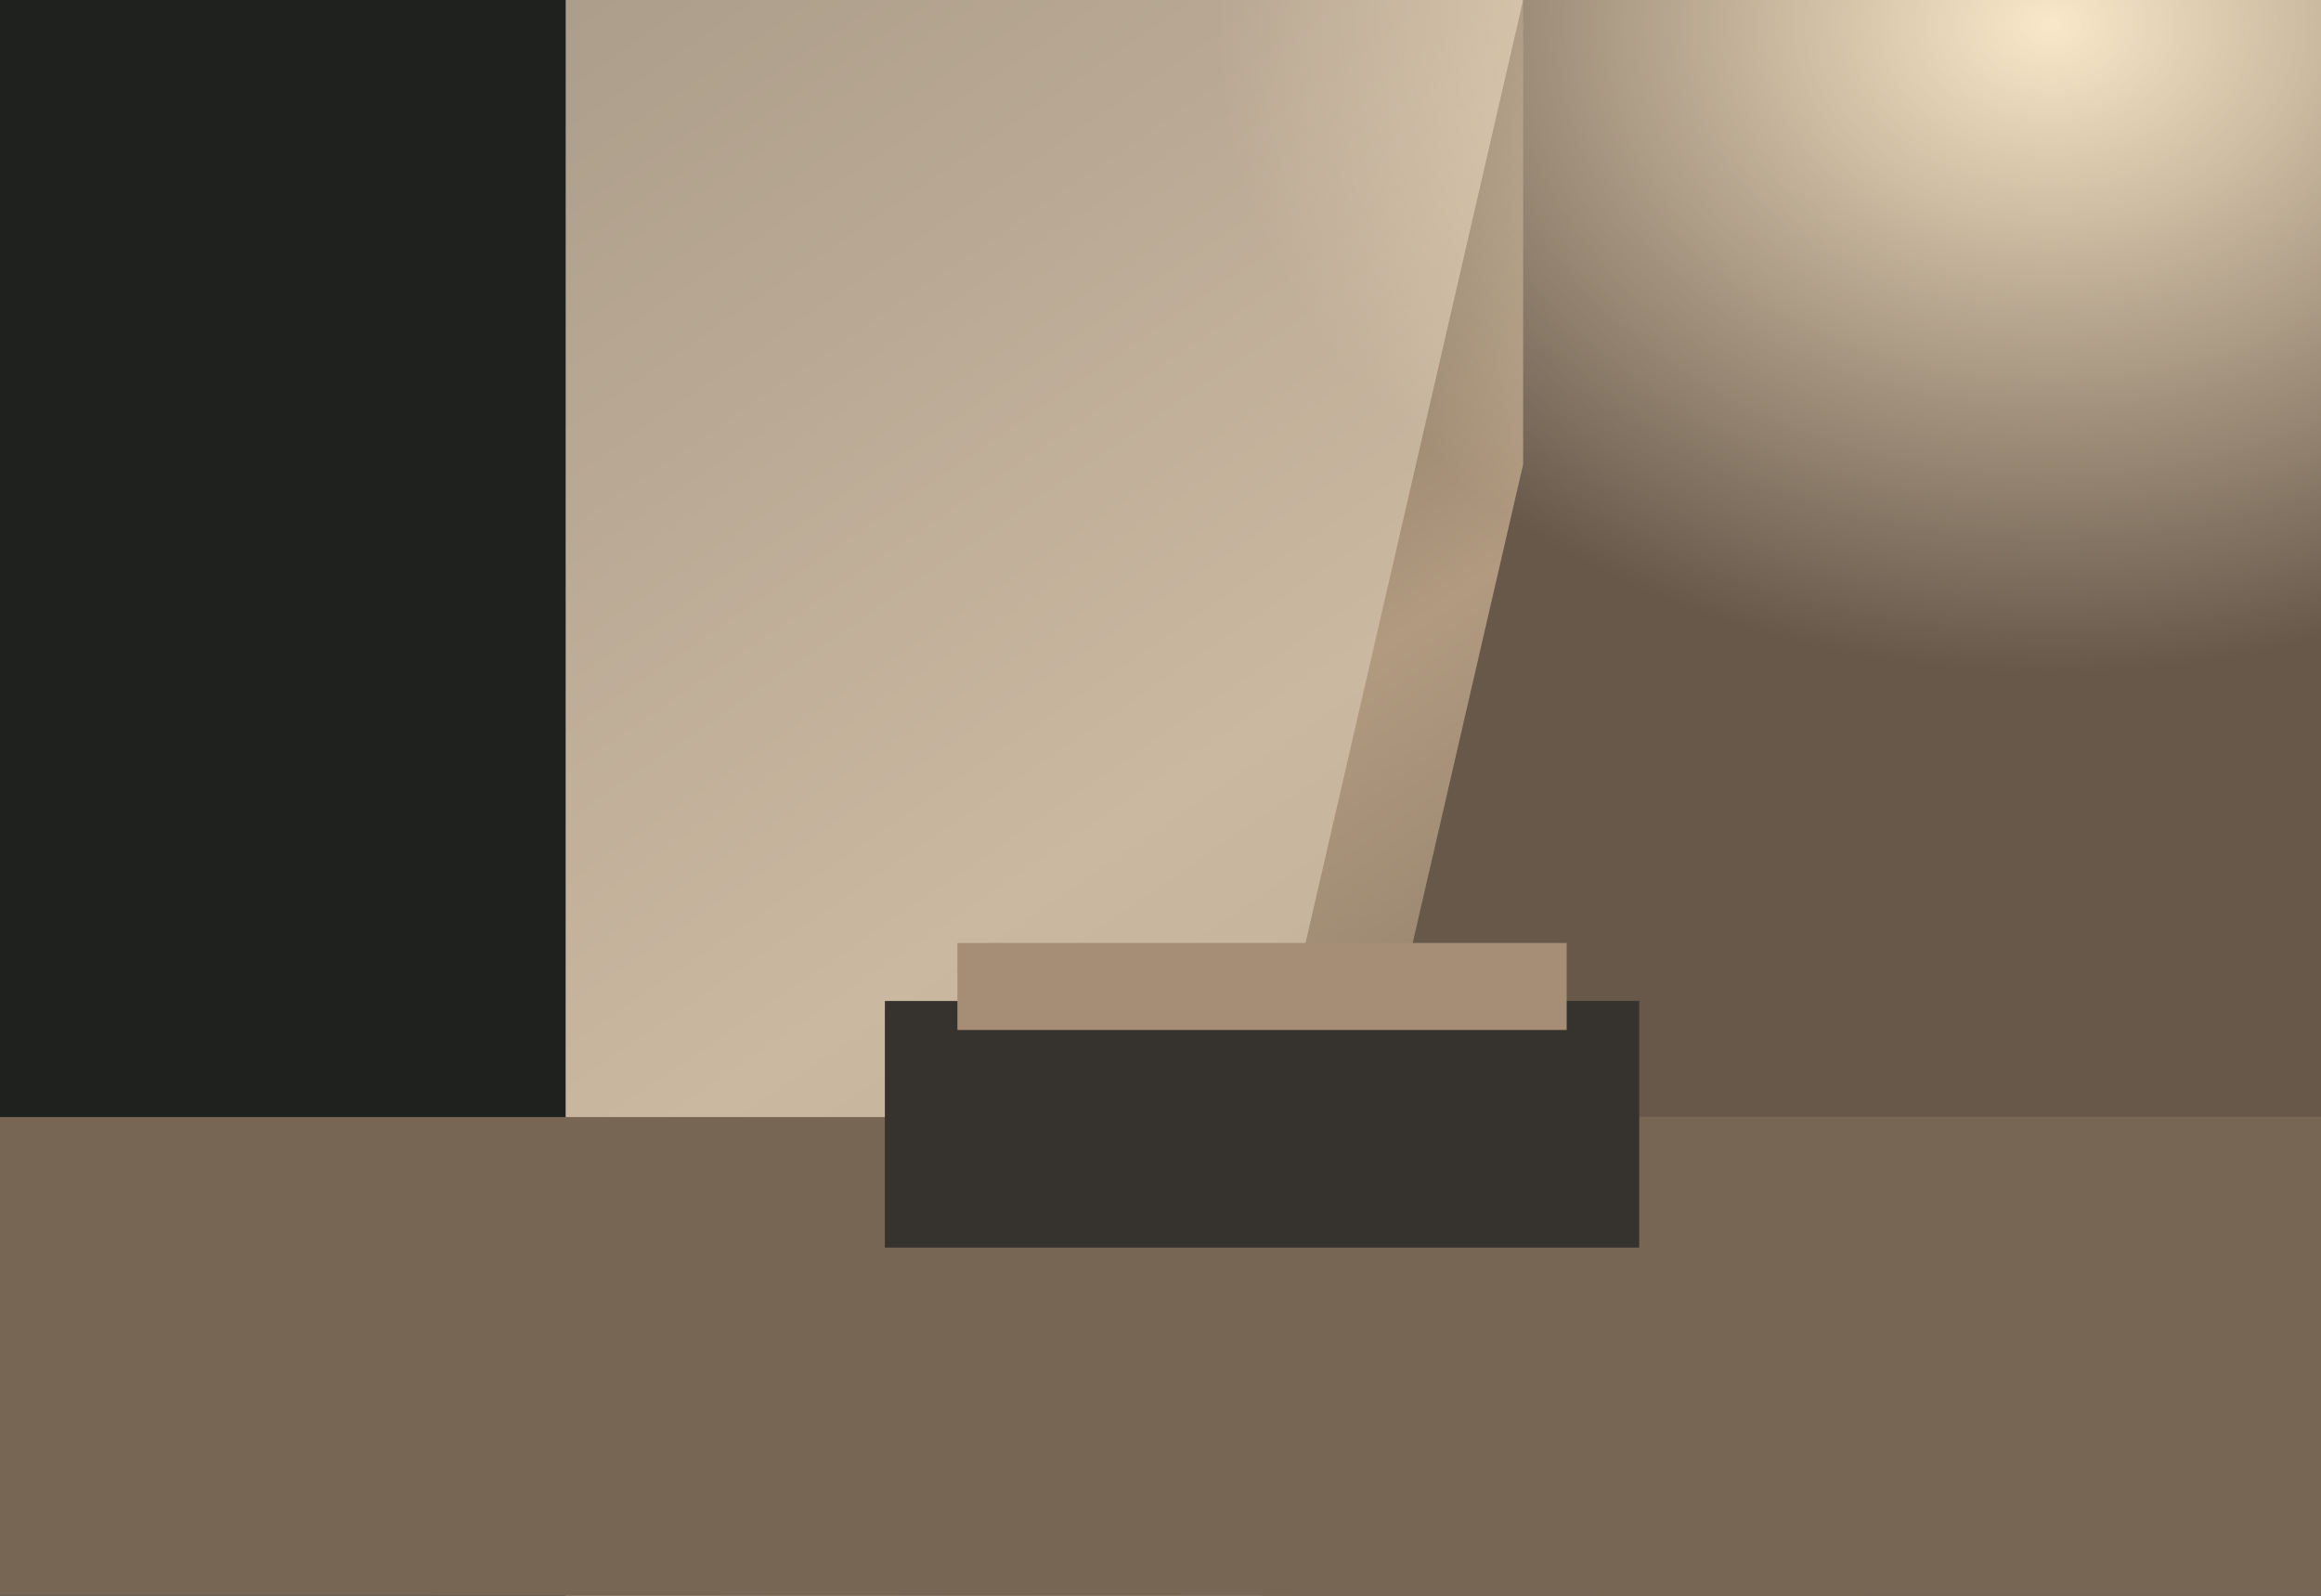
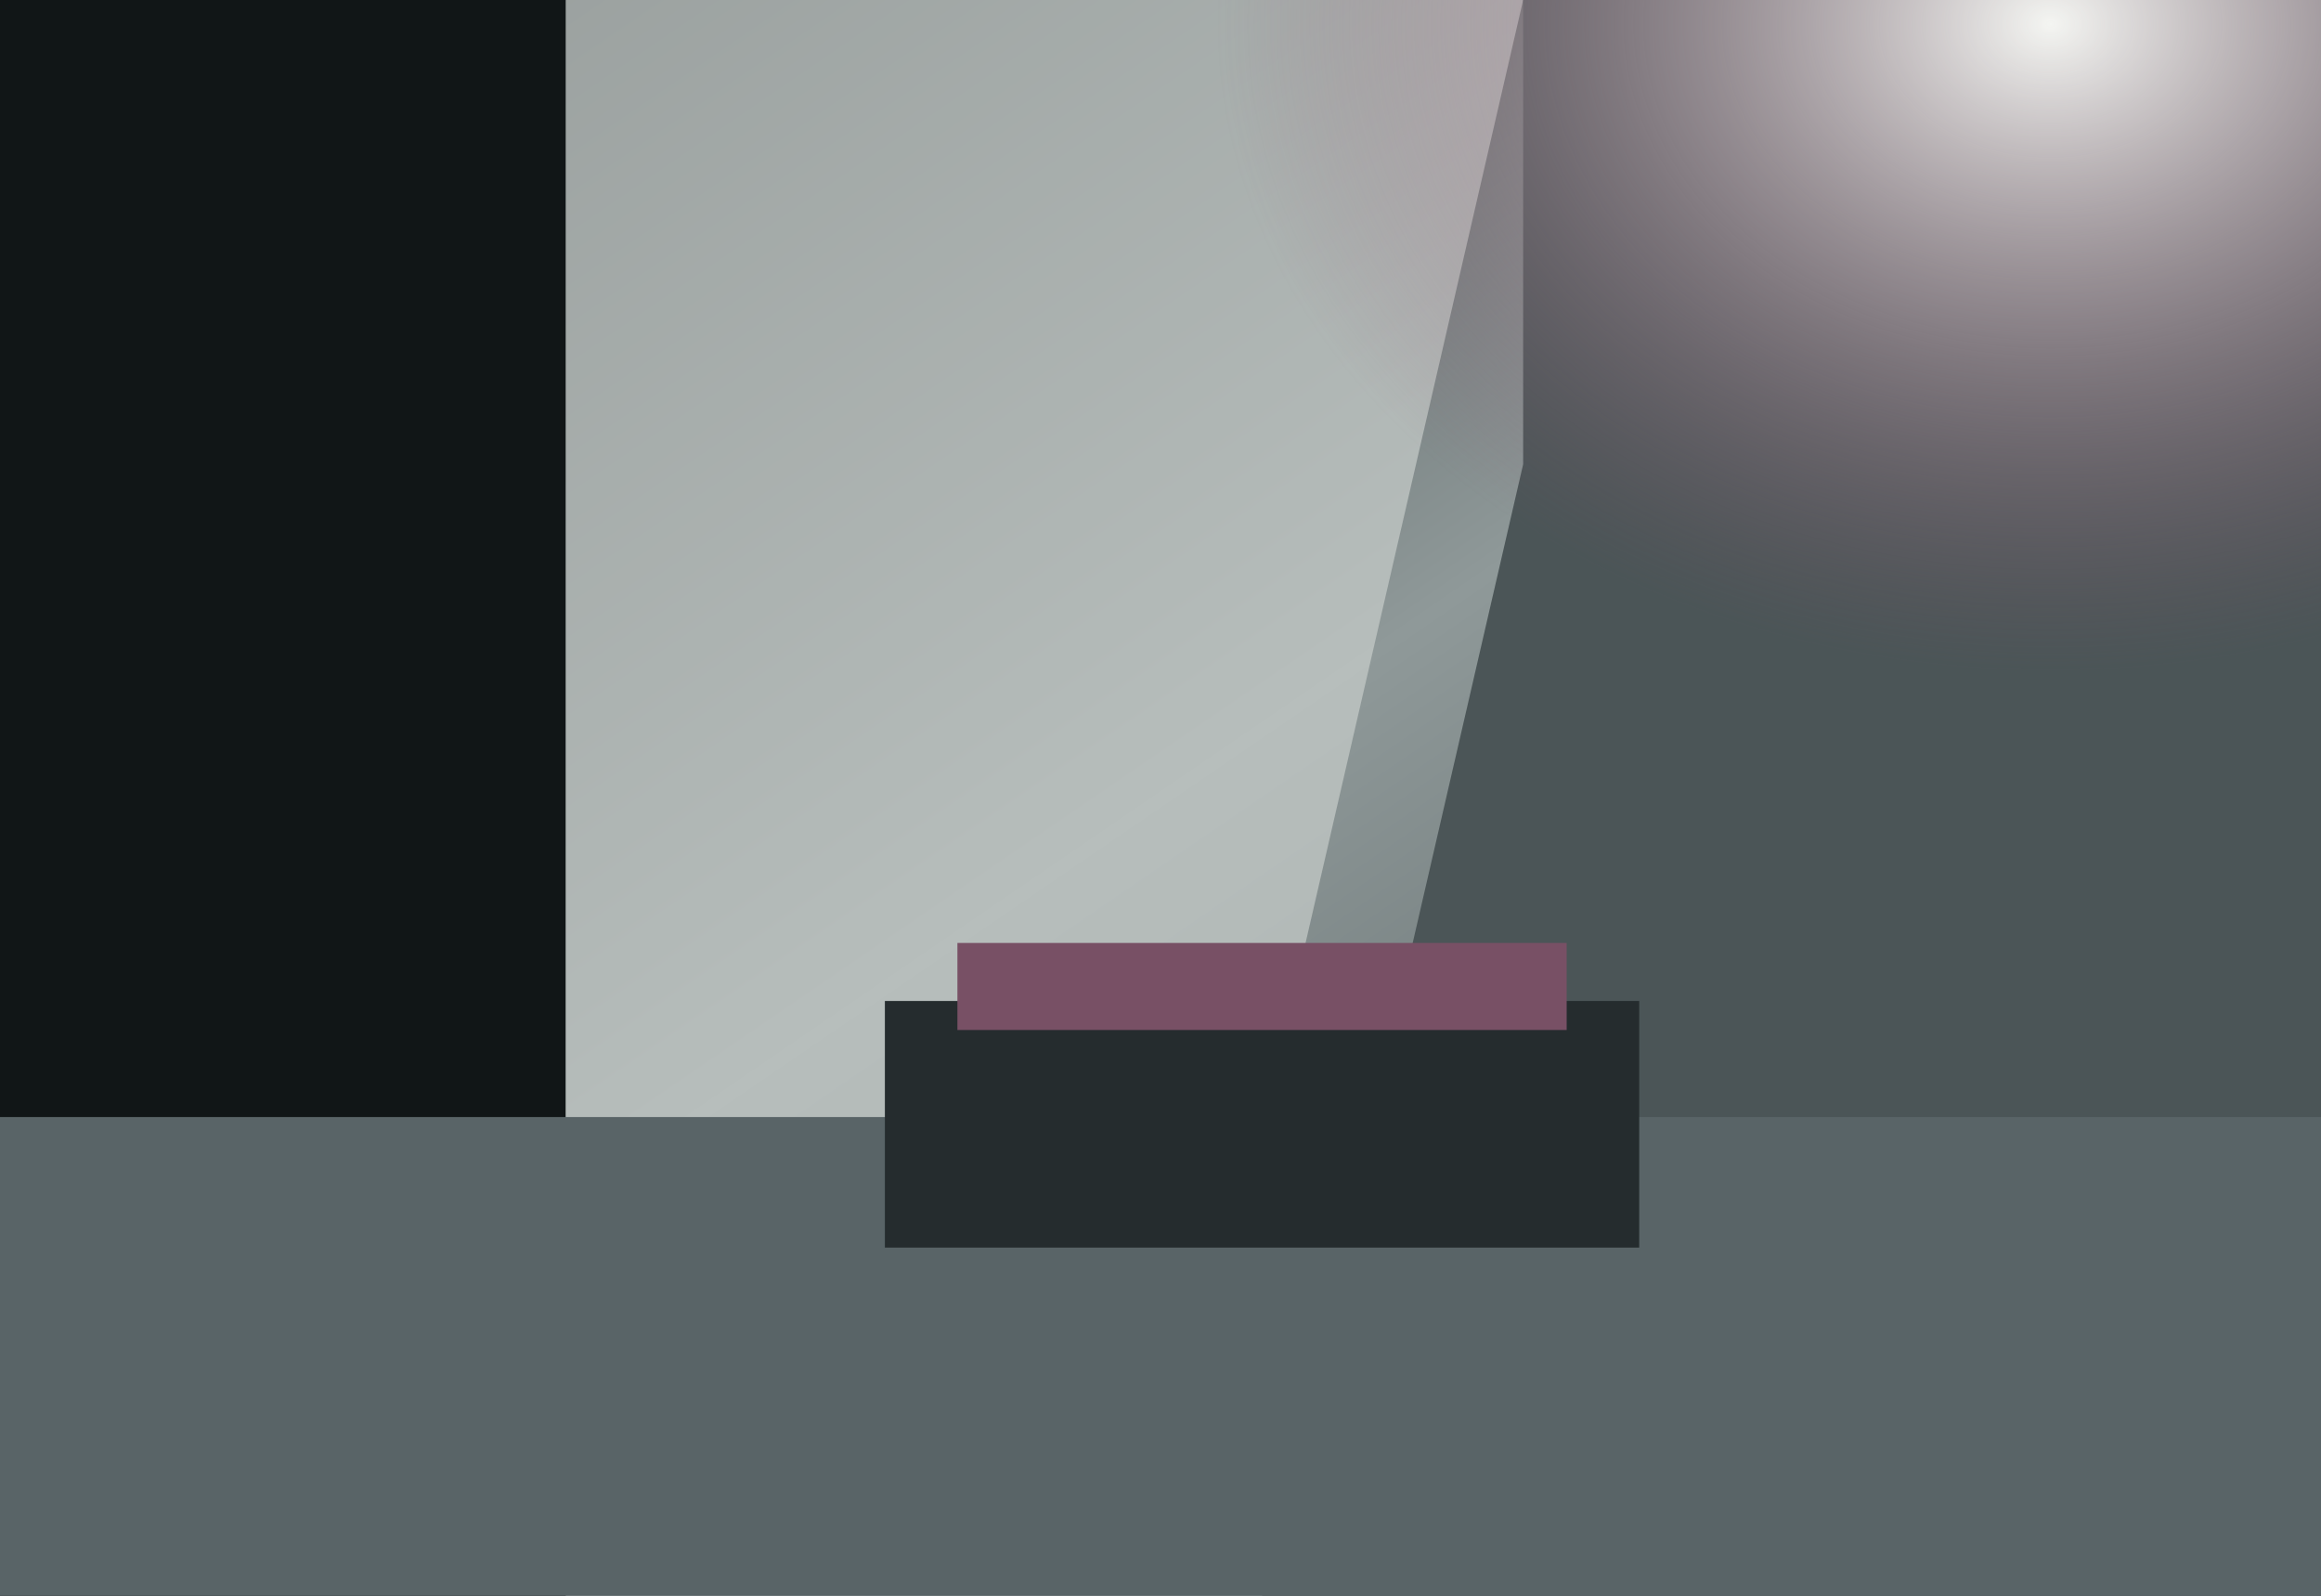
<svg xmlns="http://www.w3.org/2000/svg" viewBox="0 0 1600 1100">
  <defs>
    <linearGradient id="a" x1="0" y1="0" x2="1" y2="1">
-       <stop stop-color="#282522" />
-       <stop offset="0.5" stop-color="#b19a80" />
-       <stop offset="1" stop-color="#51483f" />
+       <stop stop-color="#181e20" />
+       <stop offset="0.5" stop-color="#8f9999" />
+       <stop offset="1" stop-color="#3d4749" />
    </linearGradient>
    <radialGradient id="b" cx="72%" cy="27%" r="48%">
-       <stop stop-color="#fae8c9" />
-       <stop offset="1" stop-color="#fae8c9" stop-opacity="0" />
+       <stop stop-color="#f4f5f2" />
+       <stop offset="1" stop-color="#87536a" stop-opacity="0" />
    </radialGradient>
  </defs>
  <rect width="1600" height="1100" fill="url(#a)" />
-   <path d="M0 0h390v1100H0z" fill="#1f211f" />
-   <path d="M390 0h660L870 780H390z" fill="#d6c4ae" opacity=".7" />
-   <path d="M1050 0h550v1100H870l180-780z" fill="#67584a" />
-   <path d="M0 770h1600v330H0z" fill="#786654" />
+   <path d="M0 0h390v1100H0z" fill="#111617" />
+   <path d="M390 0h660L870 780H390z" fill="#c8cdca" opacity=".7" />
+   <path d="M1050 0h550v1100H870l180-780z" fill="#4b5557" />
+   <path d="M0 770h1600v330H0z" fill="#596467" />
  <ellipse cx="1150" cy="230" rx="600" ry="470" fill="url(#b)" />
-   <path d="M610 690h520v170H610z" fill="#36322e" />
-   <path d="M660 650h420v60H660z" fill="#a68e76" />
+   <path d="M610 690h520v170H610z" fill="#252c2e" />
+   <path d="M660 650h420v60H660z" fill="#785065" />
</svg>
